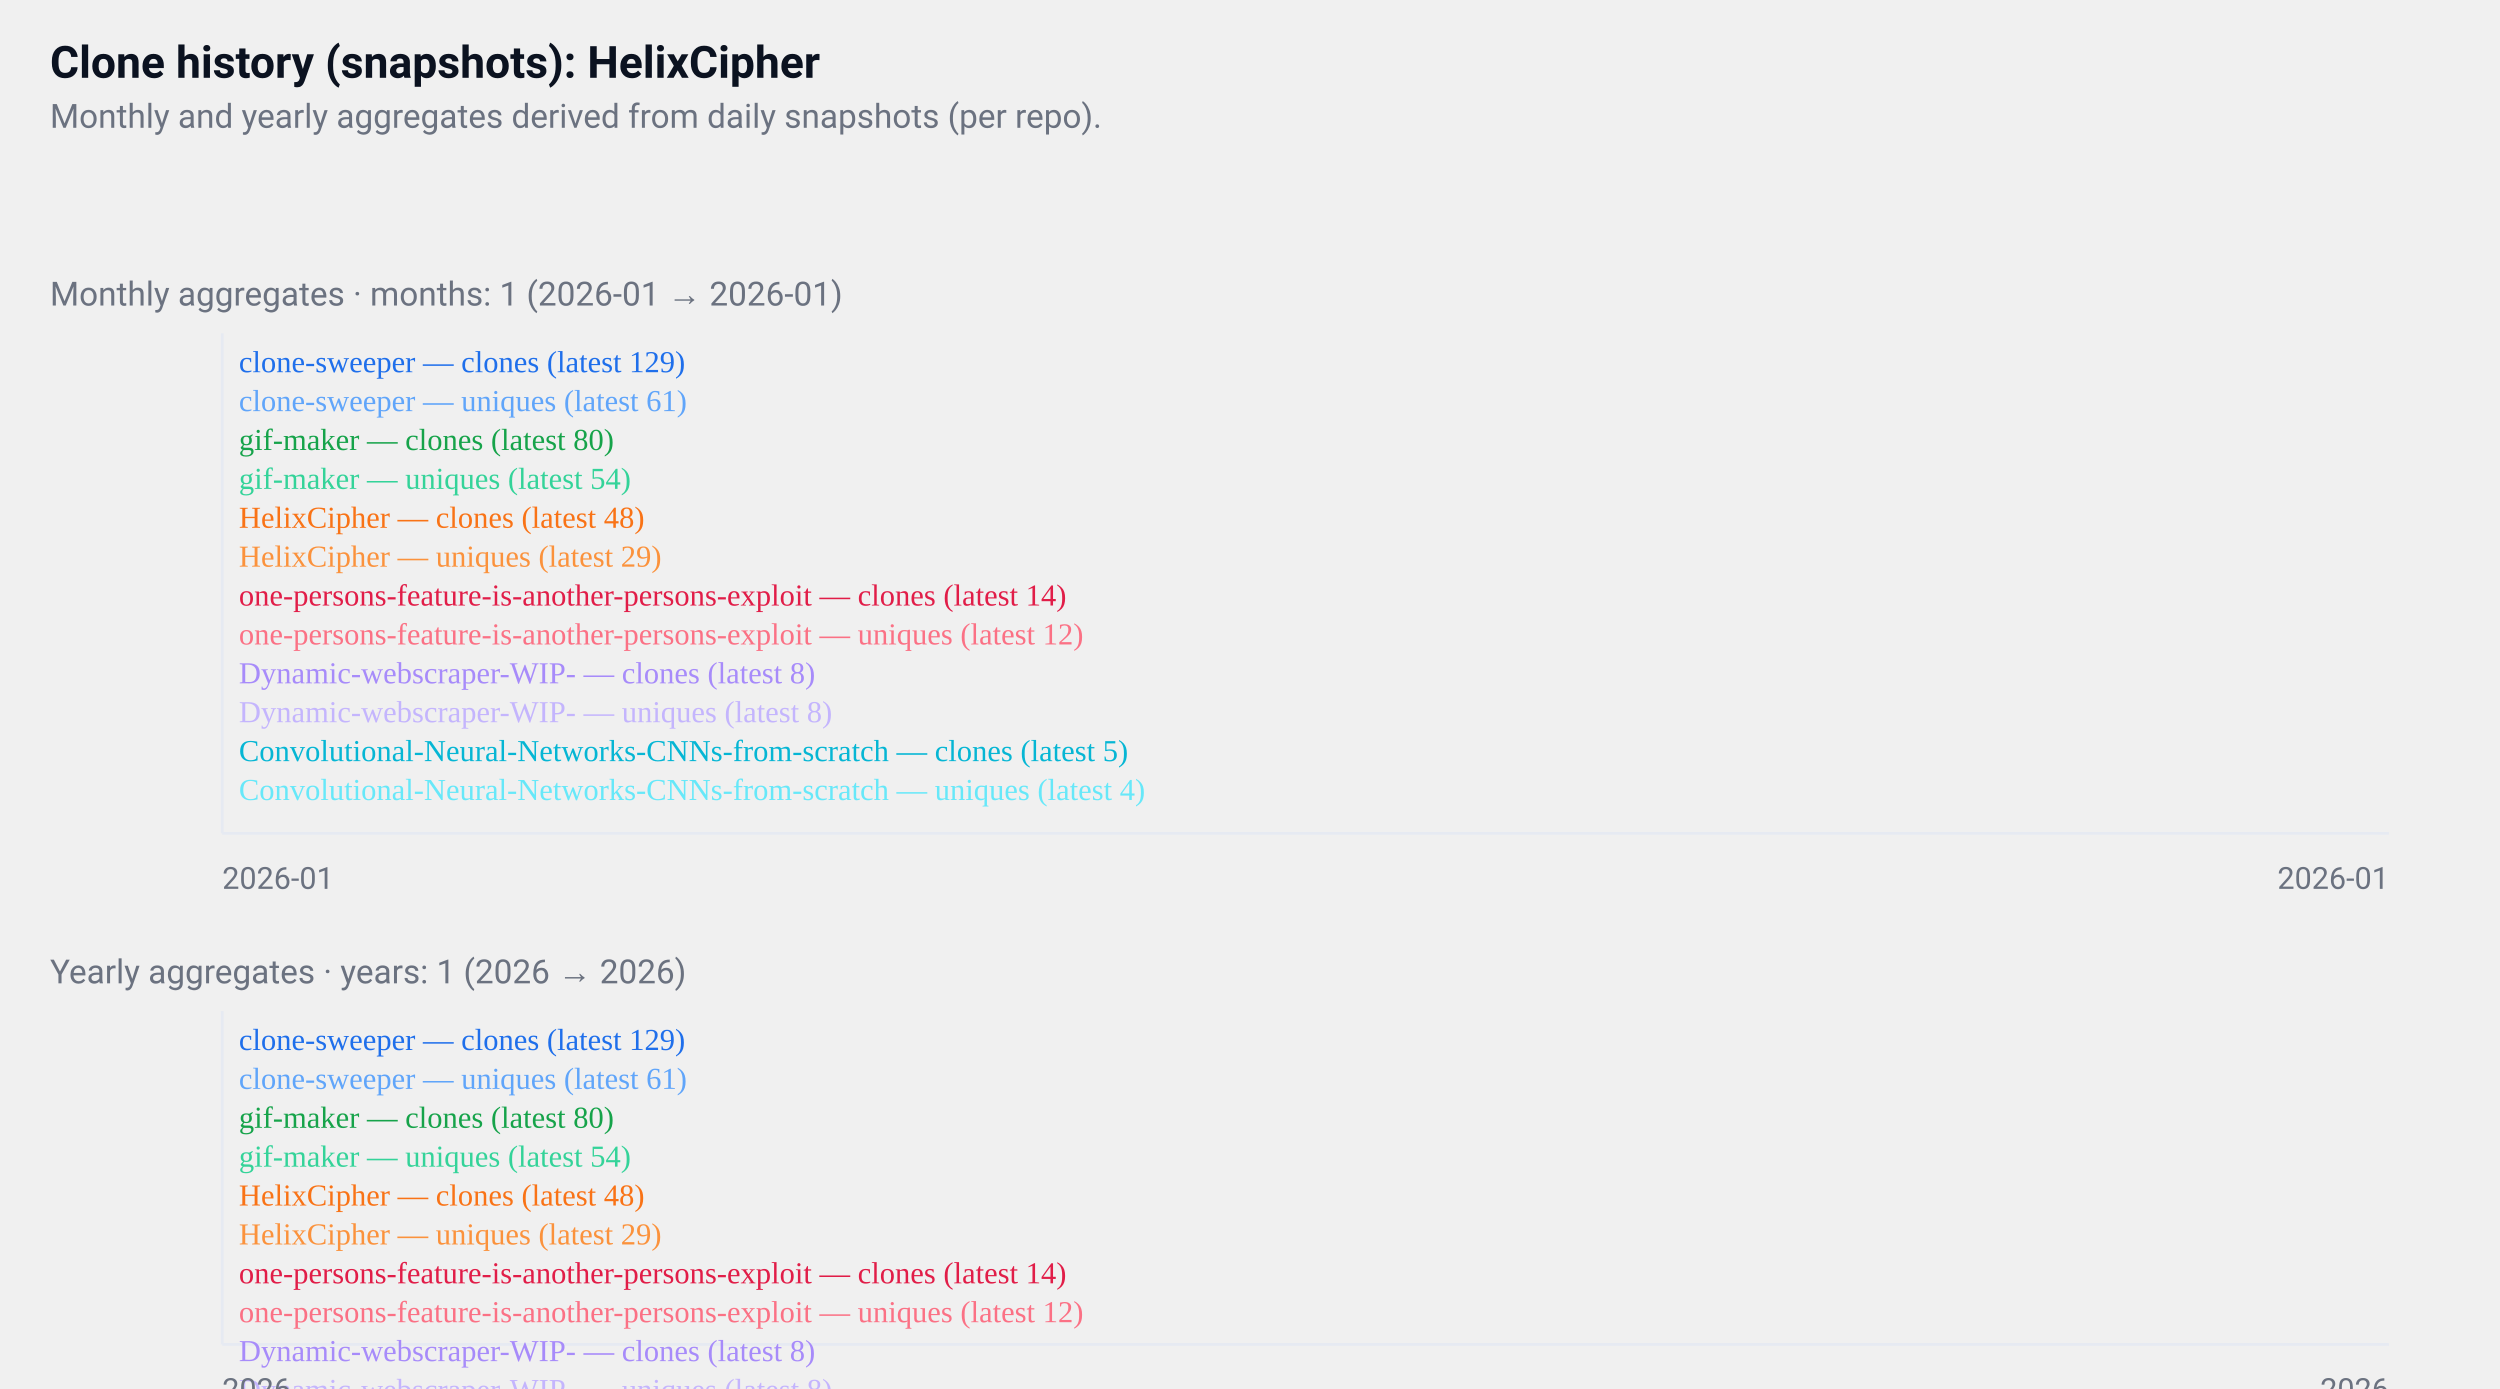
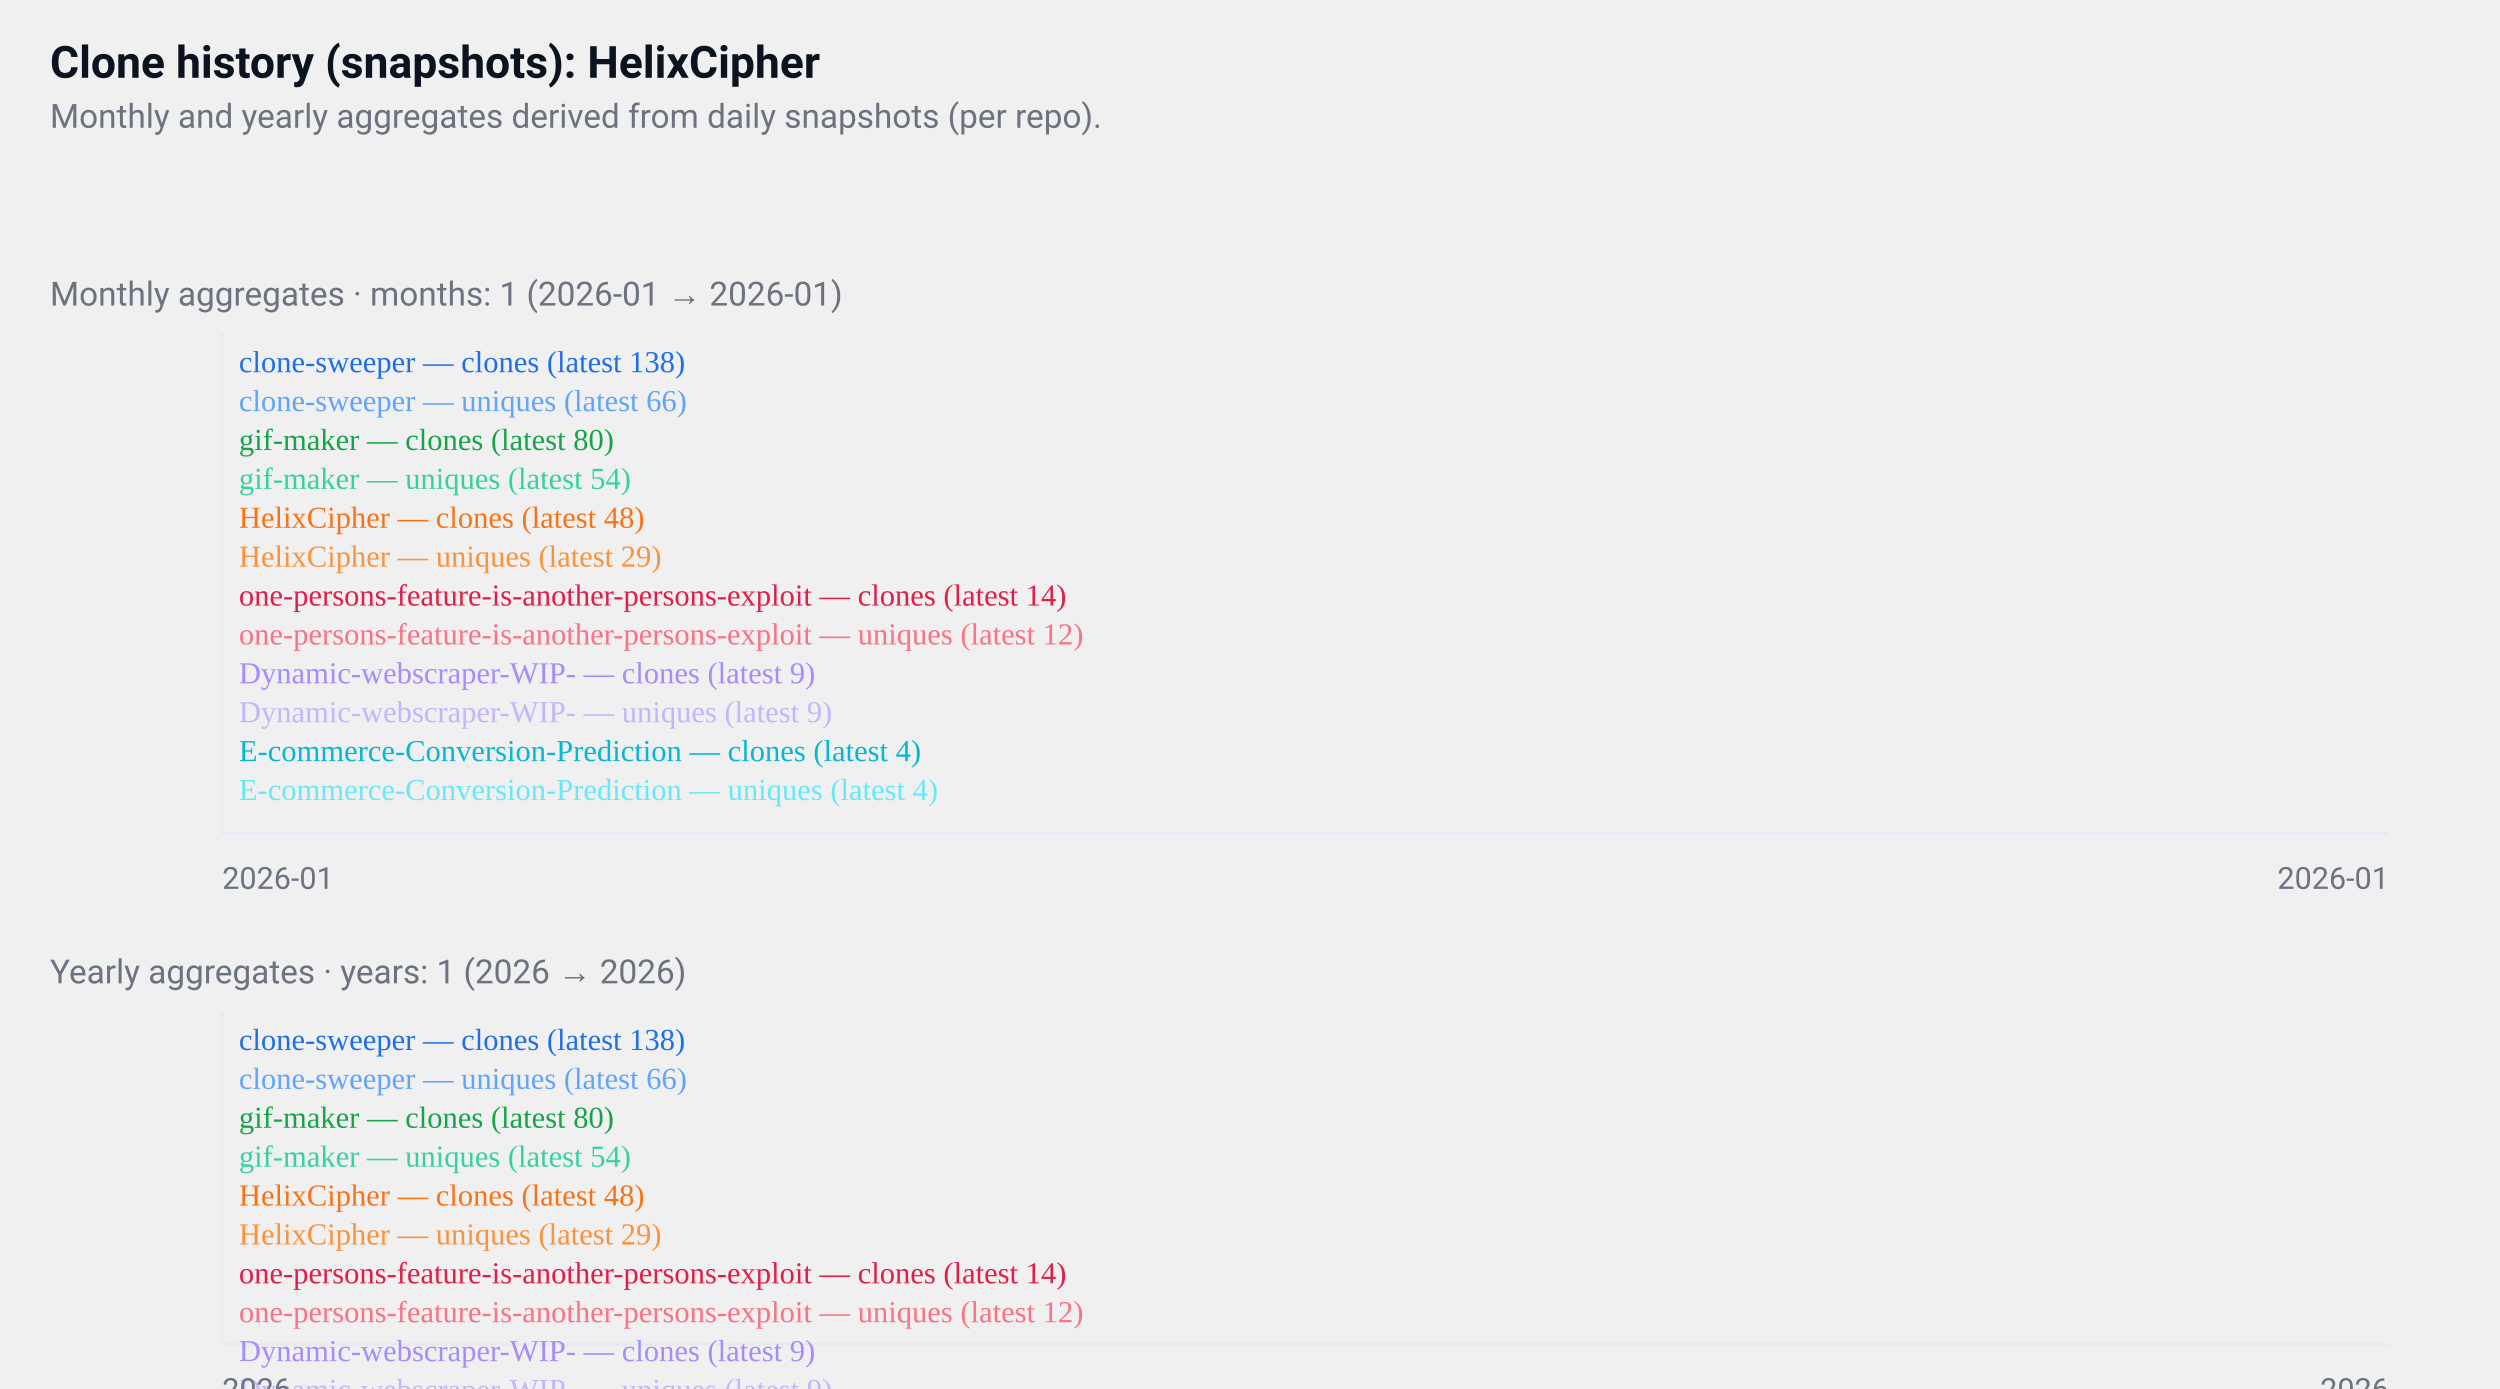
<svg xmlns="http://www.w3.org/2000/svg" width="900" height="500" viewBox="0 0 900 500" role="img" aria-label="GitHub repositories clone history">
  <style>
  .card { font-family: "Segoe UI", Roboto, "Helvetica Neue", Arial, sans-serif; }
  .title { font-weight:700; font-size:16px; fill:#0b1220; }
  .muted { font-size:12px; fill:#6b7280; }
  .axis { font-size:11px; fill:#6b7280; }
  .line { fill:none; stroke-width:2; }
  @media (prefers-color-scheme: dark) {
    .title, .muted, .axis { fill: #ffffff; }
  }
</style>
  <rect x="0" y="0" width="900" height="500" fill="transparent" />
  <text x="18" y="28" class="title card">
  Clone history (snapshots): HelixCipher
</text>
  <text x="18" y="46" class="muted card">
  Monthly and yearly aggregates derived from daily snapshots (per repo).
</text>
  <g transform="translate(0,96)">
    <text x="18" y="14" class="muted card">
    Monthly aggregates · months: 1 (2026-01 → 2026-01)
  </text>
    <line x1="80" y1="24" x2="80" y2="204" stroke="#e6eaf2" />
    <line x1="80" y1="204" x2="860" y2="204" stroke="#e6eaf2" />
    <polyline points="470,24" class="line" style="stroke:#1f6feb" />
    <text x="86" y="38" class="axis" style="fill:#1f6feb">
-       clone-sweeper — clones (latest 129)
+       clone-sweeper — clones (latest 138)
    </text>
-     <polyline points="470,121" class="line" style="stroke:#60a5fa" />
+     <polyline points="470,120" class="line" style="stroke:#60a5fa" />
    <text x="86" y="52" class="axis" style="fill:#60a5fa">
-       clone-sweeper — uniques (latest 61)
+       clone-sweeper — uniques (latest 66)
    </text>
-     <polyline points="470,94" class="line" style="stroke:#16a34a" />
+     <polyline points="470,101" class="line" style="stroke:#16a34a" />
    <text x="86" y="66" class="axis" style="fill:#16a34a">
      gif-maker — clones (latest 80)
    </text>
-     <polyline points="470,132" class="line" style="stroke:#34d399" />
+     <polyline points="470,136" class="line" style="stroke:#34d399" />
    <text x="86" y="80" class="axis" style="fill:#34d399">
      gif-maker — uniques (latest 54)
    </text>
-     <polyline points="470,140" class="line" style="stroke:#f97316" />
+     <polyline points="470,144" class="line" style="stroke:#f97316" />
    <text x="86" y="94" class="axis" style="fill:#f97316">
      HelixCipher — clones (latest 48)
    </text>
-     <polyline points="470,168" class="line" style="stroke:#fb923c" />
+     <polyline points="470,170" class="line" style="stroke:#fb923c" />
    <text x="86" y="108" class="axis" style="fill:#fb923c">
      HelixCipher — uniques (latest 29)
    </text>
-     <polyline points="470,189" class="line" style="stroke:#e11d48" />
+     <polyline points="470,190" class="line" style="stroke:#e11d48" />
    <text x="86" y="122" class="axis" style="fill:#e11d48">
      one-persons-feature-is-another-persons-exploit — clones (latest 14)
    </text>
-     <polyline points="470,192" class="line" style="stroke:#fb7185" />
+     <polyline points="470,193" class="line" style="stroke:#fb7185" />
    <text x="86" y="136" class="axis" style="fill:#fb7185">
      one-persons-feature-is-another-persons-exploit — uniques (latest 12)
    </text>
-     <polyline points="470,198" class="line" style="stroke:#a78bfa" />
+     <polyline points="470,197" class="line" style="stroke:#a78bfa" />
    <text x="86" y="150" class="axis" style="fill:#a78bfa">
-       Dynamic-webscraper-WIP- — clones (latest 8)
+       Dynamic-webscraper-WIP- — clones (latest 9)
    </text>
-     <polyline points="470,198" class="line" style="stroke:#c4b5fd" />
+     <polyline points="470,197" class="line" style="stroke:#c4b5fd" />
    <text x="86" y="164" class="axis" style="fill:#c4b5fd">
-       Dynamic-webscraper-WIP- — uniques (latest 8)
+       Dynamic-webscraper-WIP- — uniques (latest 9)
    </text>
-     <polyline points="470,202" class="line" style="stroke:#06b6d4" />
+     <polyline points="470,204" class="line" style="stroke:#06b6d4" />
    <text x="86" y="178" class="axis" style="fill:#06b6d4">
-       Convolutional-Neural-Networks-CNNs-from-scratch — clones (latest 5)
+       E-commerce-Conversion-Prediction — clones (latest 4)
    </text>
    <polyline points="470,204" class="line" style="stroke:#67e8f9" />
    <text x="86" y="192" class="axis" style="fill:#67e8f9">
-       Convolutional-Neural-Networks-CNNs-from-scratch — uniques (latest 4)
+       E-commerce-Conversion-Prediction — uniques (latest 4)
    </text>
    <text x="80" y="224" class="axis card">2026-01</text>
    <text x="860" y="224" class="axis card" text-anchor="end">2026-01</text>
  </g>
  <g transform="translate(0,340)">
    <text x="18" y="14" class="muted card">
    Yearly aggregates · years: 1 (2026 → 2026)
  </text>
    <line x1="80" y1="24" x2="80" y2="144" stroke="#e6eaf2" />
    <line x1="80" y1="144" x2="860" y2="144" stroke="#e6eaf2" />
    <polyline points="470,24" class="line" style="stroke:#1f6feb" />
    <text x="86" y="38" class="axis" style="fill:#1f6feb">
-       clone-sweeper — clones (latest 129)
+       clone-sweeper — clones (latest 138)
    </text>
-     <polyline points="470,89" class="line" style="stroke:#60a5fa" />
+     <polyline points="470,88" class="line" style="stroke:#60a5fa" />
    <text x="86" y="52" class="axis" style="fill:#60a5fa">
-       clone-sweeper — uniques (latest 61)
+       clone-sweeper — uniques (latest 66)
    </text>
-     <polyline points="470,71" class="line" style="stroke:#16a34a" />
+     <polyline points="470,75" class="line" style="stroke:#16a34a" />
    <text x="86" y="66" class="axis" style="fill:#16a34a">
      gif-maker — clones (latest 80)
    </text>
-     <polyline points="470,96" class="line" style="stroke:#34d399" />
+     <polyline points="470,99" class="line" style="stroke:#34d399" />
    <text x="86" y="80" class="axis" style="fill:#34d399">
      gif-maker — uniques (latest 54)
    </text>
-     <polyline points="470,101" class="line" style="stroke:#f97316" />
+     <polyline points="470,104" class="line" style="stroke:#f97316" />
    <text x="86" y="94" class="axis" style="fill:#f97316">
      HelixCipher — clones (latest 48)
    </text>
-     <polyline points="470,120" class="line" style="stroke:#fb923c" />
+     <polyline points="470,121" class="line" style="stroke:#fb923c" />
    <text x="86" y="108" class="axis" style="fill:#fb923c">
      HelixCipher — uniques (latest 29)
    </text>
-     <polyline points="470,134" class="line" style="stroke:#e11d48" />
+     <polyline points="470,135" class="line" style="stroke:#e11d48" />
    <text x="86" y="122" class="axis" style="fill:#e11d48">
      one-persons-feature-is-another-persons-exploit — clones (latest 14)
    </text>
    <polyline points="470,136" class="line" style="stroke:#fb7185" />
    <text x="86" y="136" class="axis" style="fill:#fb7185">
      one-persons-feature-is-another-persons-exploit — uniques (latest 12)
    </text>
-     <polyline points="470,140" class="line" style="stroke:#a78bfa" />
+     <polyline points="470,139" class="line" style="stroke:#a78bfa" />
    <text x="86" y="150" class="axis" style="fill:#a78bfa">
-       Dynamic-webscraper-WIP- — clones (latest 8)
+       Dynamic-webscraper-WIP- — clones (latest 9)
    </text>
-     <polyline points="470,140" class="line" style="stroke:#c4b5fd" />
+     <polyline points="470,139" class="line" style="stroke:#c4b5fd" />
    <text x="86" y="164" class="axis" style="fill:#c4b5fd">
-       Dynamic-webscraper-WIP- — uniques (latest 8)
+       Dynamic-webscraper-WIP- — uniques (latest 9)
    </text>
-     <polyline points="470,143" class="line" style="stroke:#06b6d4" />
+     <polyline points="470,144" class="line" style="stroke:#06b6d4" />
    <text x="86" y="178" class="axis" style="fill:#06b6d4">
-       Convolutional-Neural-Networks-CNNs-from-scratch — clones (latest 5)
+       E-commerce-Conversion-Prediction — clones (latest 4)
    </text>
    <polyline points="470,144" class="line" style="stroke:#67e8f9" />
    <text x="86" y="192" class="axis" style="fill:#67e8f9">
-       Convolutional-Neural-Networks-CNNs-from-scratch — uniques (latest 4)
+       E-commerce-Conversion-Prediction — uniques (latest 4)
    </text>
    <text x="80" y="164" class="axis card">2026</text>
    <text x="860" y="164" class="axis card" text-anchor="end">2026</text>
  </g>
</svg>
